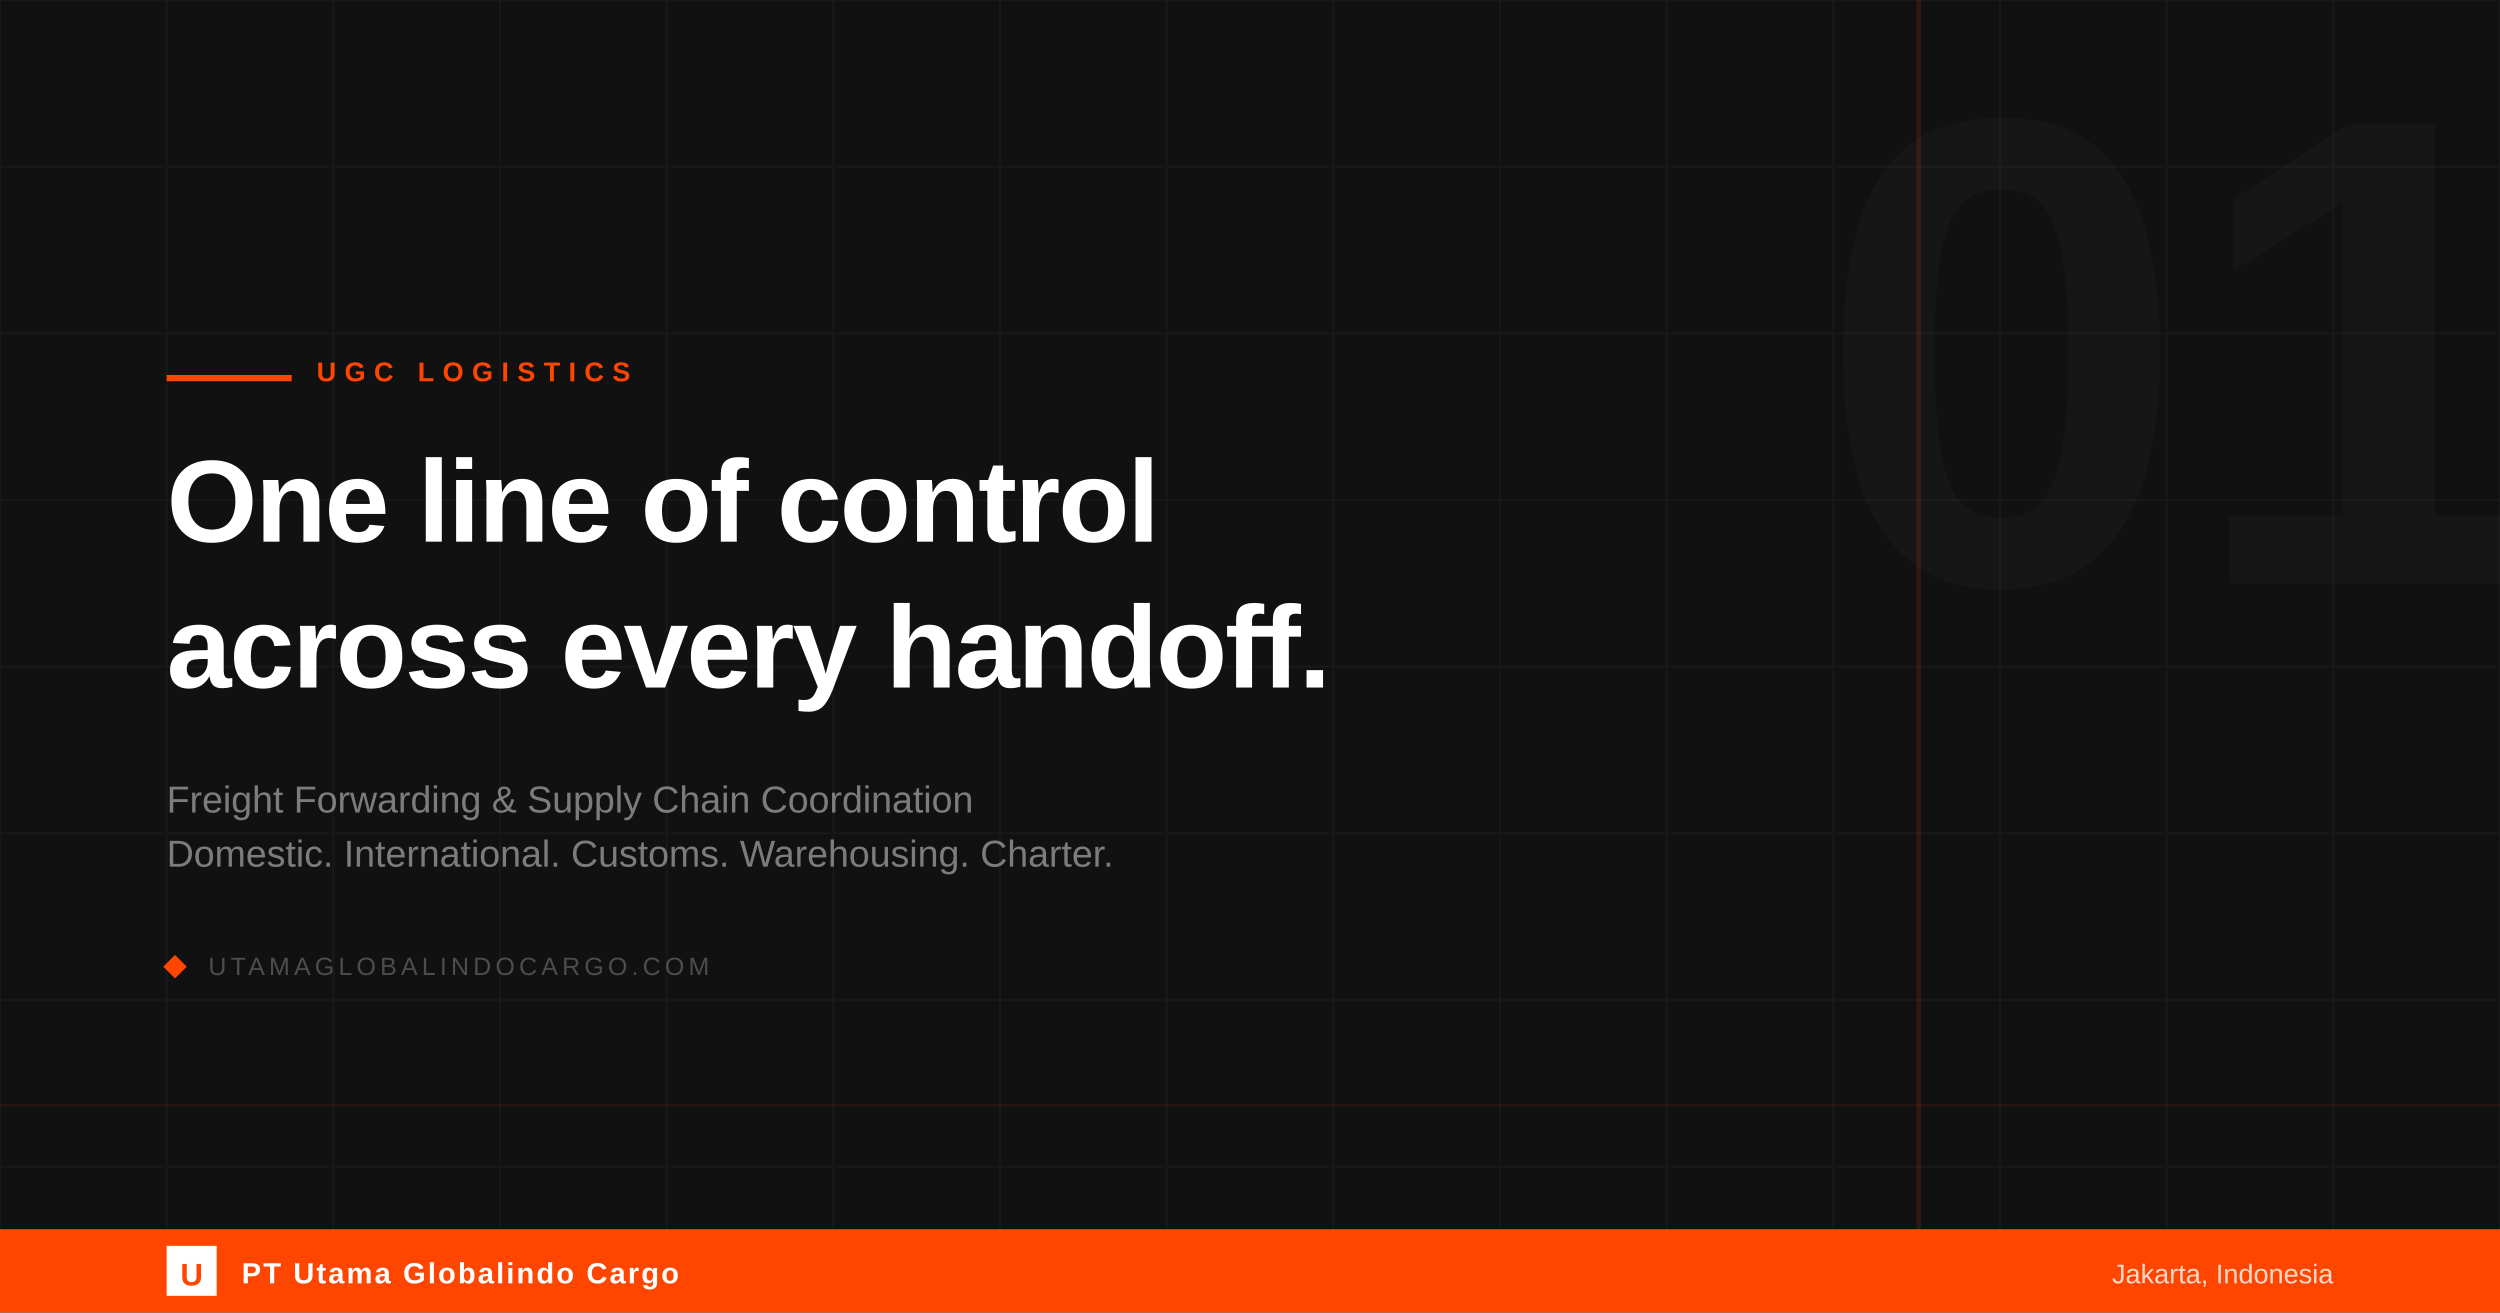
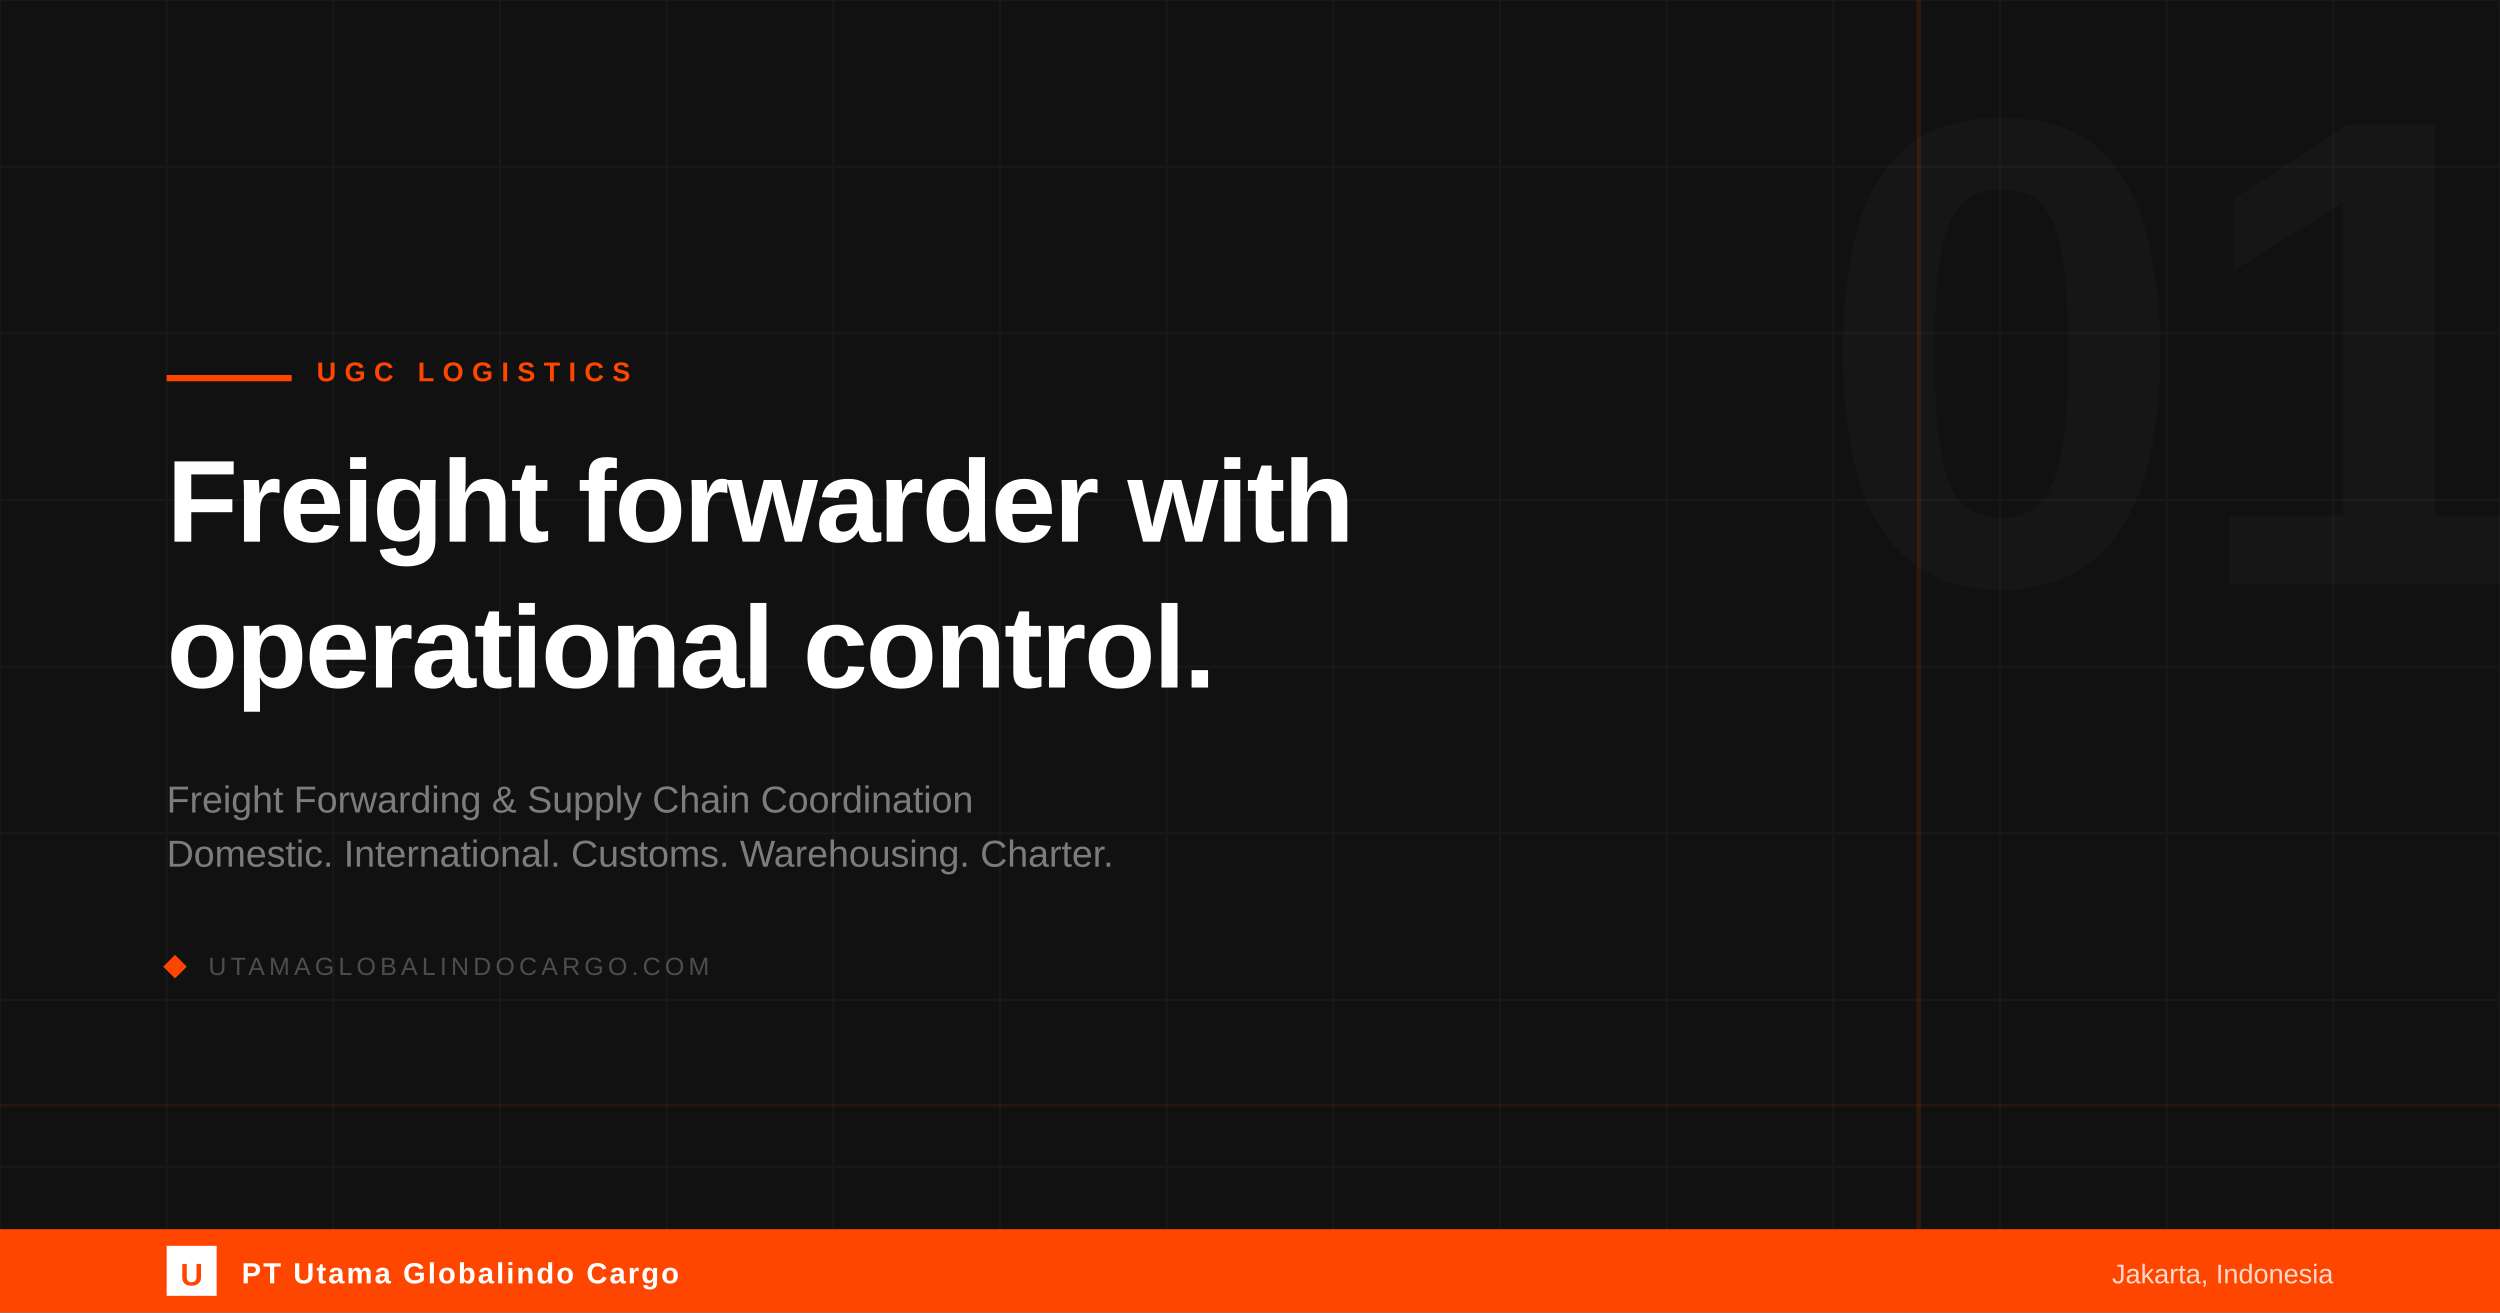
<svg xmlns="http://www.w3.org/2000/svg" width="1200" height="630" viewBox="0 0 1200 630">
  <defs>
    <clipPath id="clip">
      <rect width="1200" height="630" />
    </clipPath>
  </defs>
  <rect width="1200" height="630" fill="#111111" />
  <g opacity="0.03" clip-path="url(#clip)">
    <line x1="0" y1="0" x2="0" y2="630" stroke="#ffffff" stroke-width="1" />
    <line x1="80" y1="0" x2="80" y2="630" stroke="#ffffff" stroke-width="1" />
    <line x1="160" y1="0" x2="160" y2="630" stroke="#ffffff" stroke-width="1" />
    <line x1="240" y1="0" x2="240" y2="630" stroke="#ffffff" stroke-width="1" />
    <line x1="320" y1="0" x2="320" y2="630" stroke="#ffffff" stroke-width="1" />
    <line x1="400" y1="0" x2="400" y2="630" stroke="#ffffff" stroke-width="1" />
    <line x1="480" y1="0" x2="480" y2="630" stroke="#ffffff" stroke-width="1" />
    <line x1="560" y1="0" x2="560" y2="630" stroke="#ffffff" stroke-width="1" />
    <line x1="640" y1="0" x2="640" y2="630" stroke="#ffffff" stroke-width="1" />
    <line x1="720" y1="0" x2="720" y2="630" stroke="#ffffff" stroke-width="1" />
    <line x1="800" y1="0" x2="800" y2="630" stroke="#ffffff" stroke-width="1" />
    <line x1="880" y1="0" x2="880" y2="630" stroke="#ffffff" stroke-width="1" />
    <line x1="960" y1="0" x2="960" y2="630" stroke="#ffffff" stroke-width="1" />
    <line x1="1040" y1="0" x2="1040" y2="630" stroke="#ffffff" stroke-width="1" />
    <line x1="1120" y1="0" x2="1120" y2="630" stroke="#ffffff" stroke-width="1" />
    <line x1="1200" y1="0" x2="1200" y2="630" stroke="#ffffff" stroke-width="1" />
    <line x1="0" y1="0" x2="1200" y2="0" stroke="#ffffff" stroke-width="1" />
    <line x1="0" y1="80" x2="1200" y2="80" stroke="#ffffff" stroke-width="1" />
    <line x1="0" y1="160" x2="1200" y2="160" stroke="#ffffff" stroke-width="1" />
    <line x1="0" y1="240" x2="1200" y2="240" stroke="#ffffff" stroke-width="1" />
    <line x1="0" y1="320" x2="1200" y2="320" stroke="#ffffff" stroke-width="1" />
    <line x1="0" y1="400" x2="1200" y2="400" stroke="#ffffff" stroke-width="1" />
    <line x1="0" y1="480" x2="1200" y2="480" stroke="#ffffff" stroke-width="1" />
    <line x1="0" y1="560" x2="1200" y2="560" stroke="#ffffff" stroke-width="1" />
  </g>
  <rect x="920" y="0" width="2" height="630" fill="#ff4600" opacity="0.15" />
  <rect x="0" y="530" width="1200" height="1" fill="#ff4600" opacity="0.1" />
  <text x="1050" y="280" font-family="Arial,Helvetica,sans-serif" font-weight="900" font-size="320" fill="#ffffff" opacity="0.02" text-anchor="middle">01</text>
  <rect x="80" y="180" width="60" height="3" fill="#ff4600" />
  <text x="152" y="183" font-family="Arial,Helvetica,sans-serif" font-weight="700" font-size="13" fill="#ff4600" letter-spacing="4" text-anchor="start">UGC LOGISTICS</text>
-   <text x="80" y="260" font-family="Arial,Helvetica,sans-serif" font-weight="900" font-size="56" fill="#ffffff" letter-spacing="-1">One line of control</text>
-   <text x="80" y="330" font-family="Arial,Helvetica,sans-serif" font-weight="900" font-size="56" fill="#ffffff" letter-spacing="-1">across every handoff.</text>
+   <text x="80" y="260" font-family="Arial,Helvetica,sans-serif" font-weight="900" font-size="56" fill="#ffffff" letter-spacing="-1">Freight forwarder with</text>
+   <text x="80" y="330" font-family="Arial,Helvetica,sans-serif" font-weight="900" font-size="56" fill="#ffffff" letter-spacing="-1">operational control.</text>
  <text x="80" y="390" font-family="Arial,Helvetica,sans-serif" font-weight="400" font-size="18" fill="#ffffff" opacity="0.45">Freight Forwarding &amp; Supply Chain Coordination</text>
  <text x="80" y="416" font-family="Arial,Helvetica,sans-serif" font-weight="400" font-size="18" fill="#ffffff" opacity="0.45">Domestic. International. Customs. Warehousing. Charter.</text>
  <rect x="0" y="590" width="1200" height="40" fill="#ff4600" />
  <rect x="80" y="598" width="24" height="24" fill="#ffffff" />
  <text x="92" y="617" font-family="Arial,Helvetica,sans-serif" font-weight="900" font-size="15" fill="#ff4600" text-anchor="middle">U</text>
  <text x="116" y="616" font-family="Arial,Helvetica,sans-serif" font-weight="700" font-size="14" fill="#ffffff" letter-spacing="1">PT Utama Globalindo Cargo</text>
  <text x="1120" y="616" font-family="Arial,Helvetica,sans-serif" font-weight="400" font-size="13" fill="#ffffff" opacity="0.8" text-anchor="end">Jakarta, Indonesia</text>
  <rect x="80" y="460" width="8" height="8" fill="#ff4600" transform="rotate(45, 84, 464)" />
  <text x="100" y="468" font-family="Arial,Helvetica,sans-serif" font-weight="400" font-size="12" fill="#ffffff" opacity="0.25" letter-spacing="2">UTAMAGLOBALINDOCARGO.COM</text>
</svg>
